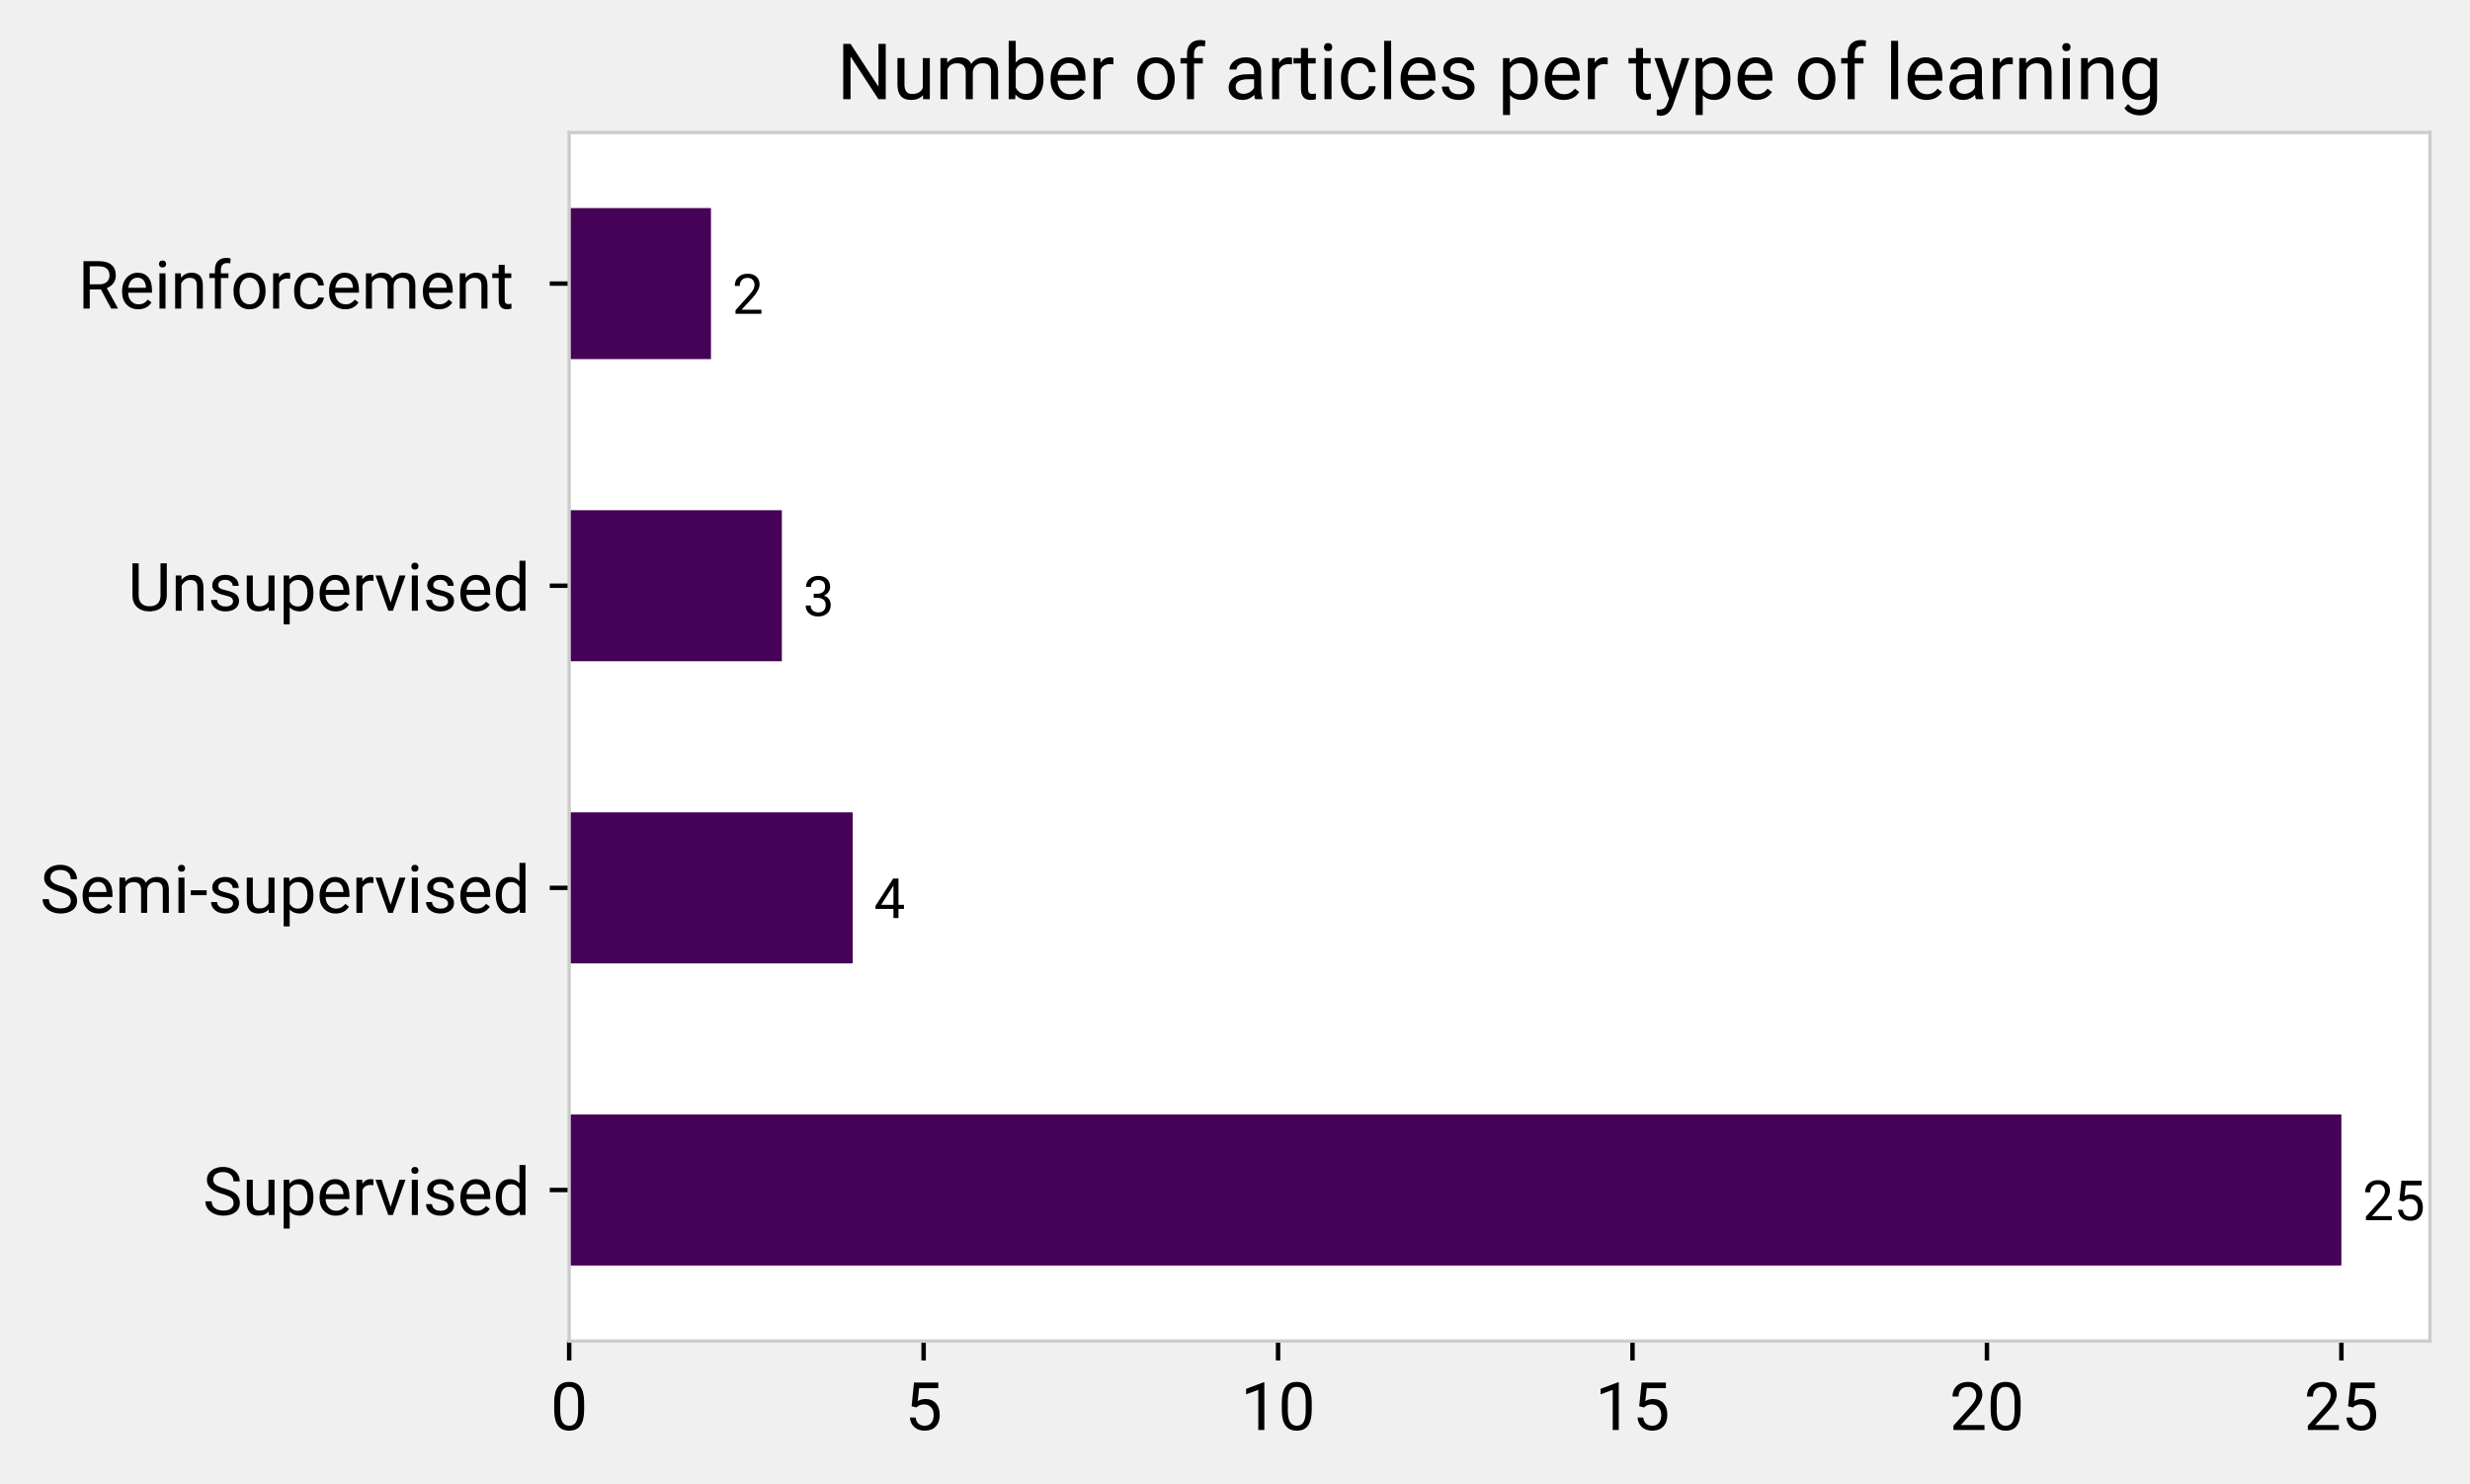
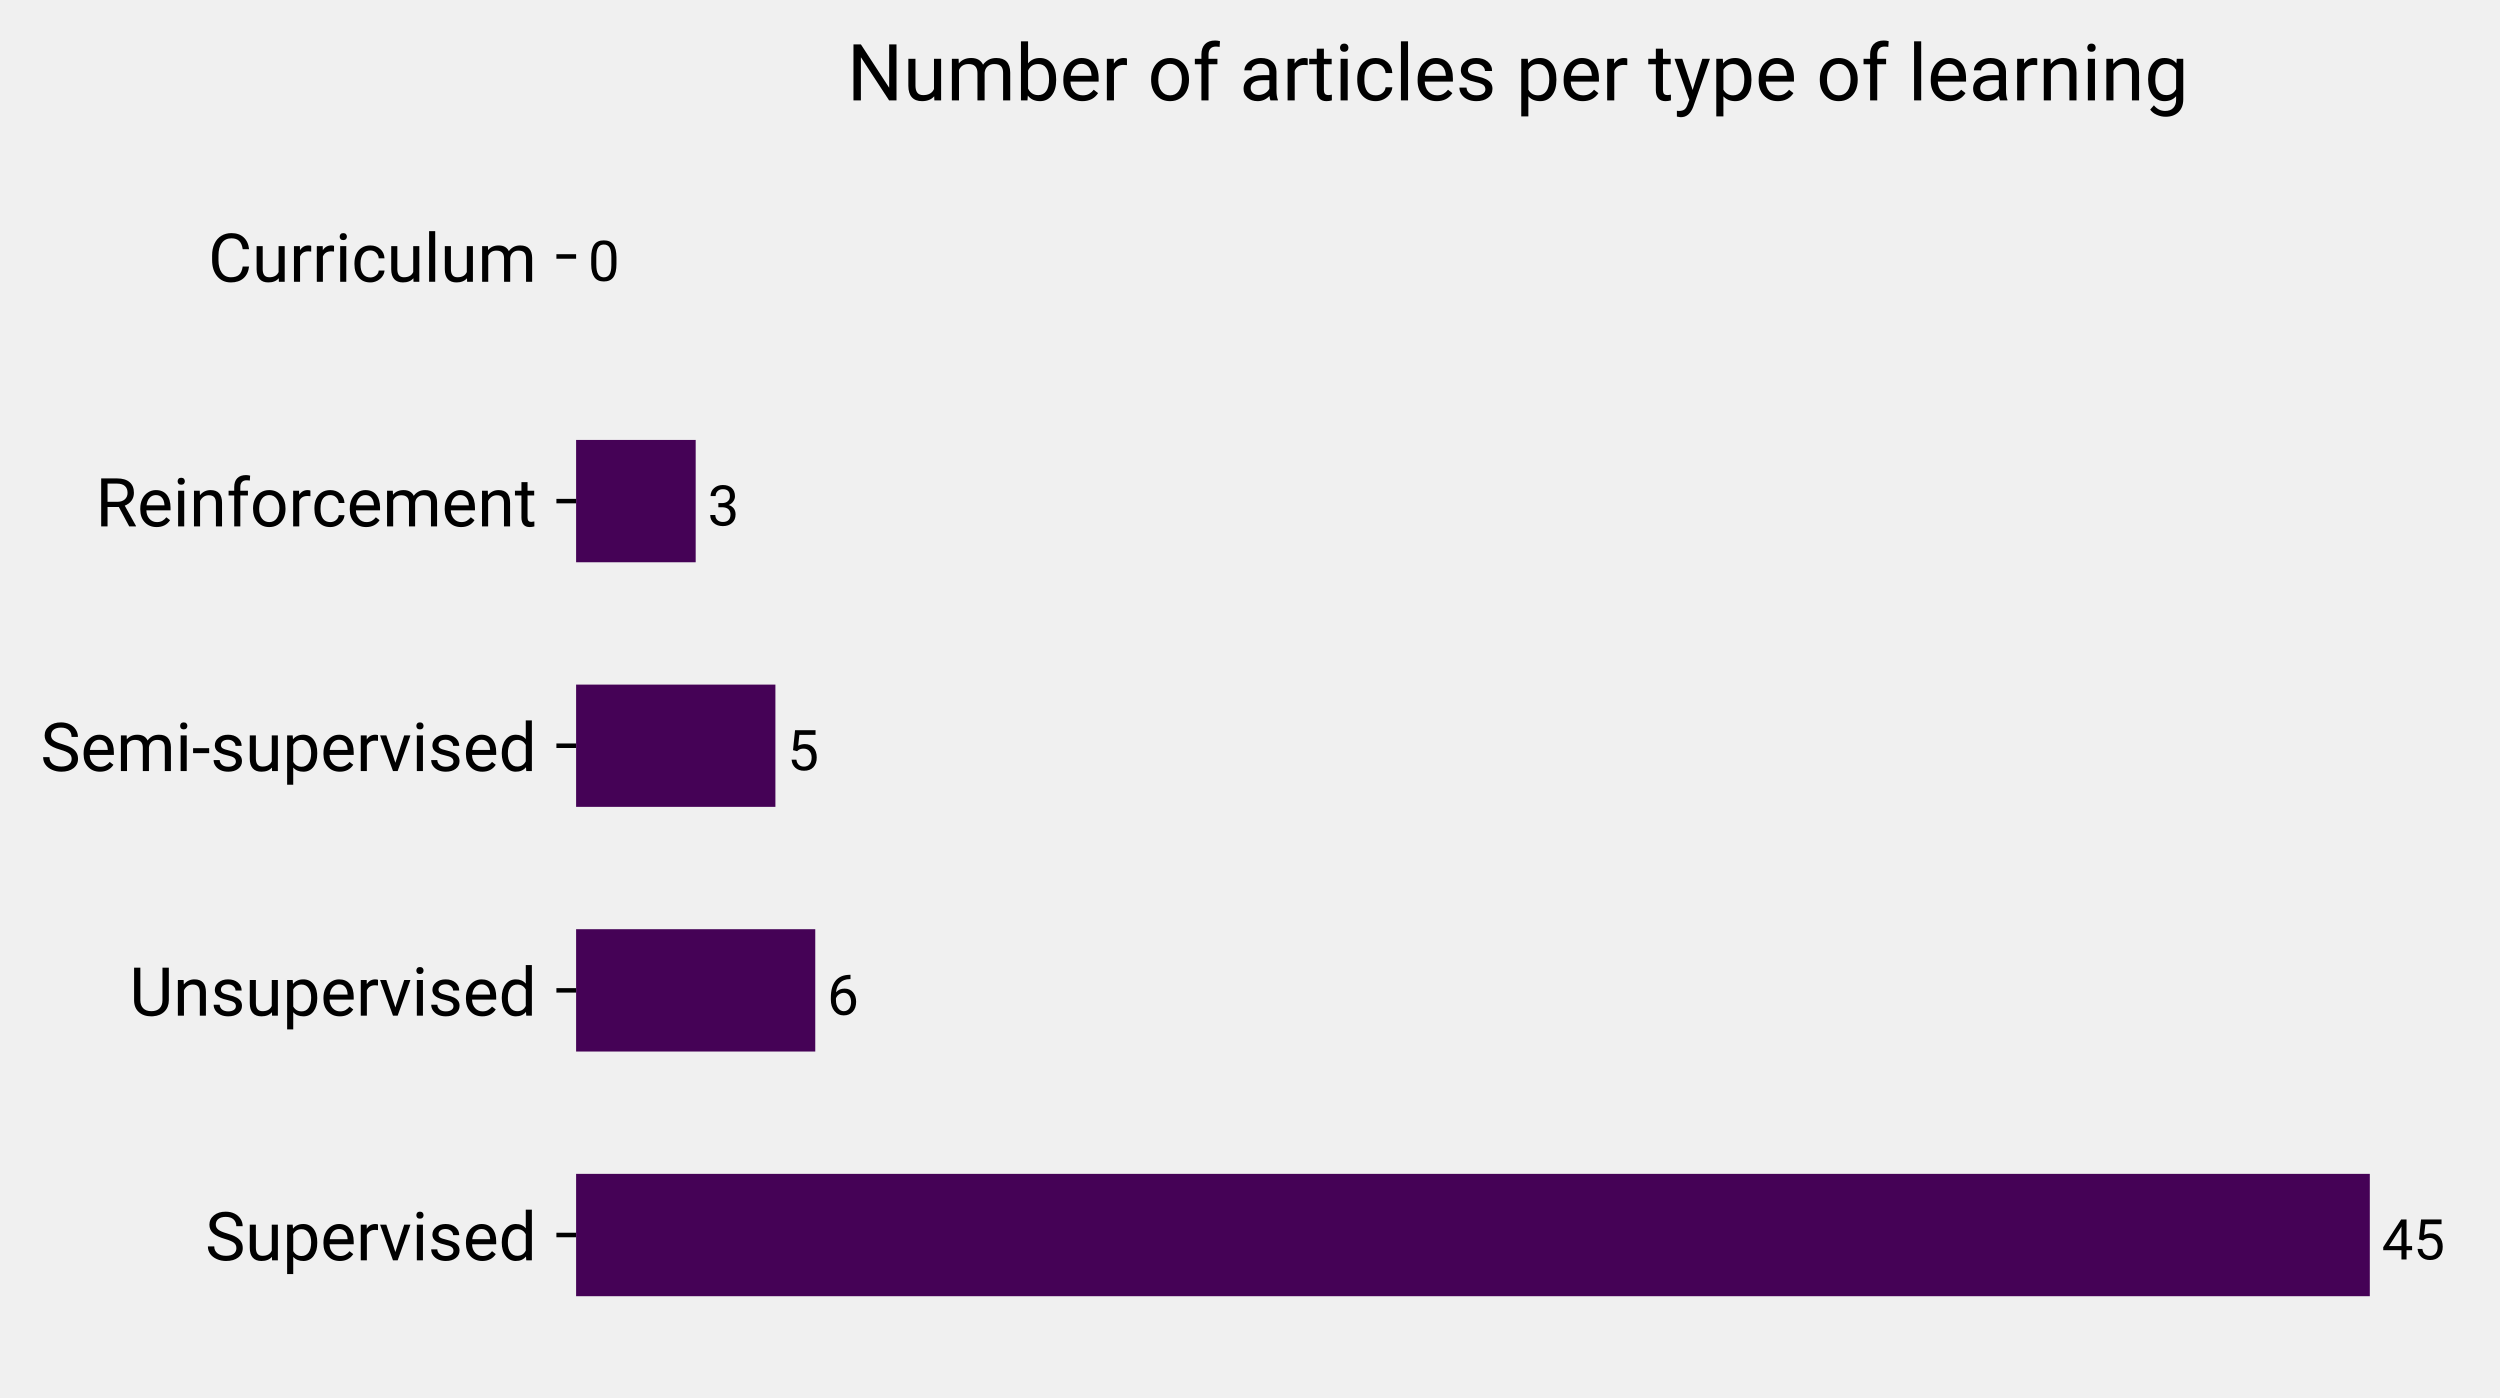
- <svg xmlns="http://www.w3.org/2000/svg" xmlns:xlink="http://www.w3.org/1999/xlink" height="266.922pt" version="1.1" viewBox="0 0 444.409 266.922" width="444.409pt">
+ <svg xmlns="http://www.w3.org/2000/svg" xmlns:xlink="http://www.w3.org/1999/xlink" height="248.484pt" version="1.1" viewBox="0 0 444.409 248.484" width="444.409pt">
  <defs>
    <style type="text/css">*{stroke-linecap:butt;stroke-linejoin:round;}</style>
  </defs>
  <g id="figure_1">
    <g id="patch_1">
-       <path d="M 0 266.922  L 444.409 266.922  L 444.409 0  L 0 0  z " style="fill:none;" />
+       <path d="M 0 248.484  L 444.409 248.484  L 444.409 0  L 0 0  z " style="fill:none;" />
    </g>
    <g id="axes_1">
      <g id="patch_2">
-         <path d="M 102.409 241.284  L 437.209 241.284  L 437.209 23.844  L 102.409 23.844  z " style="fill:#ffffff;" />
+         <path clip-path="url(#pa69880d5e0)" d="M 102.409 230.412  L 421.267 230.412  L 421.267 208.668  L 102.409 208.668  z " style="fill:#450256;" />
      </g>
      <g id="patch_3">
-         <path clip-path="url(#p8b3bcede29)" d="M 102.409 227.694  L 421.267 227.694  L 421.267 200.514  L 102.409 200.514  z " style="fill:#450256;" />
+         <path clip-path="url(#pa69880d5e0)" d="M 102.409 186.924  L 144.924 186.924  L 144.924 165.18  L 102.409 165.18  z " style="fill:#450256;" />
      </g>
      <g id="patch_4">
-         <path clip-path="url(#p8b3bcede29)" d="M 102.409 173.334  L 153.427 173.334  L 153.427 146.154  L 102.409 146.154  z " style="fill:#450256;" />
+         <path clip-path="url(#pa69880d5e0)" d="M 102.409 143.436  L 137.838 143.436  L 137.838 121.692  L 102.409 121.692  z " style="fill:#450256;" />
      </g>
      <g id="patch_5">
-         <path clip-path="url(#p8b3bcede29)" d="M 102.409 118.974  L 140.672 118.974  L 140.672 91.794  L 102.409 91.794  z " style="fill:#450256;" />
+         <path clip-path="url(#pa69880d5e0)" d="M 102.409 99.948  L 123.667 99.948  L 123.667 78.204  L 102.409 78.204  z " style="fill:#450256;" />
      </g>
      <g id="patch_6">
-         <path clip-path="url(#p8b3bcede29)" d="M 102.409 64.614  L 127.918 64.614  L 127.918 37.434  L 102.409 37.434  z " style="fill:#450256;" />
-       </g>
-       <g id="matplotlib.axis_1">
-         <g id="xtick_1">
+         <path clip-path="url(#pa69880d5e0)" d="M 102.409 56.46  L 102.409 56.46  L 102.409 34.716  L 102.409 34.716  z " style="fill:#450256;" />
+       </g>
+       <g id="matplotlib.axis_1" />
+       <g id="matplotlib.axis_2">
+         <g id="ytick_1">
          <g id="line2d_1">
            <defs>
-               <path d="M 0 0  L 0 3.5  " id="meeaf3f1ce4" style="stroke:#000000;stroke-width:0.8;" />
+               <path d="M 0 0  L -3.5 0  " id="m92ea7cc0fd" style="stroke:#000000;stroke-width:0.8;" />
            </defs>
            <g>
-               <use style="stroke:#000000;stroke-width:0.8;" x="102.409" xlink:href="#meeaf3f1ce4" y="241.284" />
+               <use style="stroke:#000000;stroke-width:0.8;" x="102.409" xlink:href="#m92ea7cc0fd" y="219.54" />
            </g>
          </g>
          <g id="text_1">
-             <g transform="translate(99.04 257.2844)scale(0.12 -0.12)">
-               <defs>
-                 <path d="M 50.484 30.328  Q 50.484 14.453 45.062 6.734  Q 39.656 -0.984 28.125 -0.984  Q 16.75 -0.984 11.281 6.562  Q 5.812 14.109 5.609 29.109  L 5.609 41.156  Q 5.609 56.844 11.031 64.453  Q 16.453 72.078 28.031 72.078  Q 39.5 72.078 44.922 64.719  Q 50.344 57.375 50.484 42.047  z M 41.453 42.672  Q 41.453 54.156 38.234 59.406  Q 35.016 64.656 28.031 64.656  Q 21.094 64.656 17.922 59.422  Q 14.75 54.203 14.656 43.359  L 14.656 28.906  Q 14.656 17.391 18 11.891  Q 21.344 6.391 28.125 6.391  Q 34.812 6.391 38.062 11.562  Q 41.312 16.75 41.453 27.875  z " id="Roboto-Regular-48" />
-               </defs>
-               <use xlink:href="#Roboto-Regular-48" />
-             </g>
-           </g>
-         </g>
-         <g id="xtick_2">
-           <g id="line2d_2">
-             <g>
-               <use style="stroke:#000000;stroke-width:0.8;" x="166.181" xlink:href="#meeaf3f1ce4" y="241.284" />
-             </g>
-           </g>
-           <g id="text_2">
-             <g transform="translate(162.8114 257.2844)scale(0.12 -0.12)">
-               <defs>
-                 <path d="M 10.062 35.641  L 13.672 71.094  L 50.094 71.094  L 50.094 62.75  L 21.344 62.75  L 19.188 43.359  Q 24.422 46.438 31.062 46.438  Q 40.766 46.438 46.484 40.016  Q 52.203 33.594 52.203 22.656  Q 52.203 11.672 46.266 5.344  Q 40.328 -0.984 29.688 -0.984  Q 20.266 -0.984 14.297 4.234  Q 8.344 9.469 7.516 18.703  L 16.062 18.703  Q 16.891 12.594 20.406 9.484  Q 23.922 6.391 29.688 6.391  Q 35.984 6.391 39.578 10.688  Q 43.172 14.984 43.172 22.562  Q 43.172 29.688 39.281 34  Q 35.406 38.328 28.953 38.328  Q 23.047 38.328 19.672 35.75  L 17.281 33.797  z " id="Roboto-Regular-53" />
-               </defs>
-               <use xlink:href="#Roboto-Regular-53" />
-             </g>
-           </g>
-         </g>
-         <g id="xtick_3">
-           <g id="line2d_3">
-             <g>
-               <use style="stroke:#000000;stroke-width:0.8;" x="229.952" xlink:href="#meeaf3f1ce4" y="241.284" />
-             </g>
-           </g>
-           <g id="text_3">
-             <g transform="translate(223.2135 257.2844)scale(0.12 -0.12)">
-               <defs>
-                 <path d="M 35.594 0  L 26.516 0  L 26.516 60.203  L 8.297 53.516  L 8.297 61.719  L 34.188 71.438  L 35.594 71.438  z " id="Roboto-Regular-49" />
-               </defs>
-               <use xlink:href="#Roboto-Regular-49" />
-               <use x="56.152" xlink:href="#Roboto-Regular-48" />
-             </g>
-           </g>
-         </g>
-         <g id="xtick_4">
-           <g id="line2d_4">
-             <g>
-               <use style="stroke:#000000;stroke-width:0.8;" x="293.724" xlink:href="#meeaf3f1ce4" y="241.284" />
-             </g>
-           </g>
-           <g id="text_4">
-             <g transform="translate(286.9849 257.2844)scale(0.12 -0.12)">
-               <use xlink:href="#Roboto-Regular-49" />
-               <use x="56.152" xlink:href="#Roboto-Regular-53" />
-             </g>
-           </g>
-         </g>
-         <g id="xtick_5">
-           <g id="line2d_5">
-             <g>
-               <use style="stroke:#000000;stroke-width:0.8;" x="357.495" xlink:href="#meeaf3f1ce4" y="241.284" />
-             </g>
-           </g>
-           <g id="text_5">
-             <g transform="translate(350.7563 257.2844)scale(0.12 -0.12)">
-               <defs>
-                 <path d="M 52.484 0  L 5.906 0  L 5.906 6.5  L 30.516 33.844  Q 35.984 40.047 38.062 43.922  Q 40.141 47.797 40.141 51.953  Q 40.141 57.516 36.766 61.078  Q 33.406 64.656 27.781 64.656  Q 21.047 64.656 17.312 60.812  Q 13.578 56.984 13.578 50.141  L 4.547 50.141  Q 4.547 59.969 10.859 66.016  Q 17.188 72.078 27.781 72.078  Q 37.703 72.078 43.453 66.875  Q 49.219 61.672 49.219 53.031  Q 49.219 42.531 35.844 28.031  L 16.797 7.375  L 52.484 7.375  z " id="Roboto-Regular-50" />
-               </defs>
-               <use xlink:href="#Roboto-Regular-50" />
-               <use x="56.152" xlink:href="#Roboto-Regular-48" />
-             </g>
-           </g>
-         </g>
-         <g id="xtick_6">
-           <g id="line2d_6">
-             <g>
-               <use style="stroke:#000000;stroke-width:0.8;" x="421.267" xlink:href="#meeaf3f1ce4" y="241.284" />
-             </g>
-           </g>
-           <g id="text_6">
-             <g transform="translate(414.5278 257.2844)scale(0.12 -0.12)">
-               <use xlink:href="#Roboto-Regular-50" />
-               <use x="56.152" xlink:href="#Roboto-Regular-53" />
-             </g>
-           </g>
-         </g>
-       </g>
-       <g id="matplotlib.axis_2">
-         <g id="ytick_1">
-           <g id="line2d_7">
-             <defs>
-               <path d="M 0 0  L -3.5 0  " id="mb239b1987b" style="stroke:#000000;stroke-width:0.8;" />
-             </defs>
-             <g>
-               <use style="stroke:#000000;stroke-width:0.8;" x="102.409" xlink:href="#mb239b1987b" y="214.104" />
-             </g>
-           </g>
-           <g id="text_7">
-             <g transform="translate(36.48562 218.6044)scale(0.12 -0.12)">
+             <g transform="translate(36.48562 224.0404)scale(0.12 -0.12)">
              <defs>
                <path d="M 29.203 31.688  Q 17.141 35.156 11.641 40.203  Q 6.156 45.266 6.156 52.688  Q 6.156 61.078 12.859 66.578  Q 19.578 72.078 30.328 72.078  Q 37.641 72.078 43.375 69.234  Q 49.125 66.406 52.266 61.422  Q 55.422 56.453 55.422 50.531  L 46 50.531  Q 46 56.984 41.891 60.672  Q 37.797 64.359 30.328 64.359  Q 23.391 64.359 19.5 61.297  Q 15.625 58.25 15.625 52.828  Q 15.625 48.484 19.312 45.484  Q 23 42.484 31.859 39.984  Q 40.719 37.5 45.719 34.5  Q 50.734 31.5 53.141 27.484  Q 55.562 23.484 55.562 18.062  Q 55.562 9.422 48.828 4.219  Q 42.094 -0.984 30.812 -0.984  Q 23.484 -0.984 17.141 1.828  Q 10.797 4.641 7.344 9.516  Q 3.906 14.406 3.906 20.609  L 13.328 20.609  Q 13.328 14.156 18.094 10.422  Q 22.859 6.688 30.812 6.688  Q 38.234 6.688 42.188 9.719  Q 46.141 12.75 46.141 17.969  Q 46.141 23.188 42.469 26.047  Q 38.812 28.906 29.203 31.688  z " id="Roboto-Regular-83" />
                <path d="M 39.453 5.219  Q 34.188 -0.984 23.969 -0.984  Q 15.531 -0.984 11.109 3.922  Q 6.688 8.844 6.641 18.453  L 6.641 52.828  L 15.672 52.828  L 15.672 18.703  Q 15.672 6.688 25.438 6.688  Q 35.797 6.688 39.203 14.406  L 39.203 52.828  L 48.25 52.828  L 48.25 0  L 39.656 0  z " id="Roboto-Regular-117" />
                <path d="M 51.469 25.828  Q 51.469 13.766 45.953 6.391  Q 40.438 -0.984 31 -0.984  Q 21.391 -0.984 15.875 5.125  L 15.875 -20.312  L 6.844 -20.312  L 6.844 52.828  L 15.094 52.828  L 15.531 46.969  Q 21.047 53.812 30.859 53.812  Q 40.375 53.812 45.922 46.625  Q 51.469 39.453 51.469 26.656  z M 42.438 26.859  Q 42.438 35.797 38.625 40.969  Q 34.812 46.141 28.172 46.141  Q 19.969 46.141 15.875 38.875  L 15.875 13.625  Q 19.922 6.391 28.266 6.391  Q 34.766 6.391 38.594 11.547  Q 42.438 16.703 42.438 26.859  z " id="Roboto-Regular-112" />
                <path d="M 28.766 -0.984  Q 18.016 -0.984 11.281 6.078  Q 4.547 13.141 4.547 24.953  L 4.547 26.609  Q 4.547 34.469 7.547 40.641  Q 10.547 46.828 15.938 50.312  Q 21.344 53.812 27.641 53.812  Q 37.938 53.812 43.641 47.016  Q 49.359 40.234 49.359 27.594  L 49.359 23.828  L 13.578 23.828  Q 13.766 16.016 18.141 11.203  Q 22.516 6.391 29.25 6.391  Q 34.031 6.391 37.344 8.344  Q 40.672 10.297 43.172 13.531  L 48.688 9.234  Q 42.047 -0.984 28.766 -0.984  z M 27.641 46.391  Q 22.172 46.391 18.453 42.406  Q 14.75 38.422 13.875 31.25  L 40.328 31.25  L 40.328 31.938  Q 39.938 38.812 36.609 42.594  Q 33.297 46.391 27.641 46.391  z " id="Roboto-Regular-101" />
                <path d="M 32.375 44.734  Q 30.328 45.062 27.938 45.062  Q 19.047 45.062 15.875 37.5  L 15.875 0  L 6.844 0  L 6.844 52.828  L 15.625 52.828  L 15.766 46.734  Q 20.219 53.812 28.375 53.812  Q 31 53.812 32.375 53.125  z " id="Roboto-Regular-114" />
                <path d="M 24.266 12.25  L 37.359 52.828  L 46.578 52.828  L 27.641 0  L 20.75 0  L 1.609 52.828  L 10.844 52.828  z " id="Roboto-Regular-118" />
                <path d="M 16.656 0  L 7.625 0  L 7.625 52.828  L 16.656 52.828  z M 6.891 66.844  Q 6.891 69.047 8.234 70.562  Q 9.578 72.078 12.203 72.078  Q 14.844 72.078 16.203 70.562  Q 17.578 69.047 17.578 66.844  Q 17.578 64.656 16.203 63.188  Q 14.844 61.719 12.203 61.719  Q 9.578 61.719 8.234 63.188  Q 6.891 64.656 6.891 66.844  z " id="Roboto-Regular-105" />
                <path d="M 37.594 14.016  Q 37.594 17.672 34.828 19.703  Q 32.078 21.734 25.219 23.188  Q 18.359 24.656 14.328 26.703  Q 10.297 28.766 8.375 31.594  Q 6.453 34.422 6.453 38.328  Q 6.453 44.828 11.938 49.312  Q 17.438 53.812 25.984 53.812  Q 34.969 53.812 40.547 49.172  Q 46.141 44.531 46.141 37.312  L 37.062 37.312  Q 37.062 41.016 33.906 43.703  Q 30.766 46.391 25.984 46.391  Q 21.047 46.391 18.266 44.234  Q 15.484 42.094 15.484 38.625  Q 15.484 35.359 18.062 33.688  Q 20.656 32.031 27.422 30.516  Q 34.188 29 38.375 26.906  Q 42.578 24.812 44.594 21.844  Q 46.625 18.891 46.625 14.656  Q 46.625 7.562 40.953 3.281  Q 35.297 -0.984 26.266 -0.984  Q 19.922 -0.984 15.031 1.266  Q 10.156 3.516 7.391 7.547  Q 4.641 11.578 4.641 16.266  L 13.672 16.266  Q 13.922 11.719 17.312 9.047  Q 20.703 6.391 26.266 6.391  Q 31.391 6.391 34.484 8.469  Q 37.594 10.547 37.594 14.016  z " id="Roboto-Regular-115" />
                <path d="M 4.641 26.859  Q 4.641 39.016 10.391 46.406  Q 16.156 53.812 25.484 53.812  Q 34.766 53.812 40.188 47.469  L 40.188 75  L 49.219 75  L 49.219 0  L 40.922 0  L 40.484 5.672  Q 35.062 -0.984 25.391 -0.984  Q 16.219 -0.984 10.422 6.531  Q 4.641 14.062 4.641 26.172  z M 13.672 25.828  Q 13.672 16.844 17.375 11.766  Q 21.094 6.688 27.641 6.688  Q 36.234 6.688 40.188 14.406  L 40.188 38.672  Q 36.141 46.141 27.734 46.141  Q 21.094 46.141 17.375 41.016  Q 13.672 35.891 13.672 25.828  z " id="Roboto-Regular-100" />
              </defs>
              <use xlink:href="#Roboto-Regular-83" />
              <use x="59.326" xlink:href="#Roboto-Regular-117" />
              <use x="114.453" xlink:href="#Roboto-Regular-112" />
              <use x="170.557" xlink:href="#Roboto-Regular-101" />
              <use x="223.535" xlink:href="#Roboto-Regular-114" />
              <use x="257.373" xlink:href="#Roboto-Regular-118" />
              <use x="305.811" xlink:href="#Roboto-Regular-105" />
              <use x="330.078" xlink:href="#Roboto-Regular-115" />
              <use x="381.641" xlink:href="#Roboto-Regular-101" />
              <use x="434.619" xlink:href="#Roboto-Regular-100" />
            </g>
          </g>
        </g>
        <g id="ytick_2">
-           <g id="line2d_8">
-             <g>
-               <use style="stroke:#000000;stroke-width:0.8;" x="102.409" xlink:href="#mb239b1987b" y="159.744" />
-             </g>
-           </g>
-           <g id="text_8">
-             <g transform="translate(7.2 164.2444)scale(0.12 -0.12)">
+           <g id="line2d_2">
+             <g>
+               <use style="stroke:#000000;stroke-width:0.8;" x="102.409" xlink:href="#m92ea7cc0fd" y="176.052" />
+             </g>
+           </g>
+           <g id="text_2">
+             <g transform="translate(23.01562 180.5524)scale(0.12 -0.12)">
+               <defs>
+                 <path d="M 58.297 71.094  L 58.297 22.75  Q 58.25 12.703 51.969 6.297  Q 45.703 -0.094 34.969 -0.875  L 32.469 -0.984  Q 20.797 -0.984 13.859 5.312  Q 6.938 11.625 6.844 22.656  L 6.844 71.094  L 16.109 71.094  L 16.109 22.953  Q 16.109 15.234 20.359 10.953  Q 24.609 6.688 32.469 6.688  Q 40.438 6.688 44.656 10.938  Q 48.875 15.188 48.875 22.906  L 48.875 71.094  z " id="Roboto-Regular-85" />
+                 <path d="M 15.375 52.828  L 15.672 46.188  Q 21.734 53.812 31.5 53.812  Q 48.25 53.812 48.391 34.906  L 48.391 0  L 39.359 0  L 39.359 34.969  Q 39.312 40.672 36.75 43.406  Q 34.188 46.141 28.766 46.141  Q 24.359 46.141 21.031 43.797  Q 17.719 41.453 15.875 37.641  L 15.875 0  L 6.844 0  L 6.844 52.828  z " id="Roboto-Regular-110" />
+               </defs>
+               <use xlink:href="#Roboto-Regular-85" />
+               <use x="64.844" xlink:href="#Roboto-Regular-110" />
+               <use x="120.02" xlink:href="#Roboto-Regular-115" />
+               <use x="171.582" xlink:href="#Roboto-Regular-117" />
+               <use x="226.709" xlink:href="#Roboto-Regular-112" />
+               <use x="282.812" xlink:href="#Roboto-Regular-101" />
+               <use x="335.791" xlink:href="#Roboto-Regular-114" />
+               <use x="369.629" xlink:href="#Roboto-Regular-118" />
+               <use x="418.066" xlink:href="#Roboto-Regular-105" />
+               <use x="442.334" xlink:href="#Roboto-Regular-115" />
+               <use x="493.896" xlink:href="#Roboto-Regular-101" />
+               <use x="546.875" xlink:href="#Roboto-Regular-100" />
+             </g>
+           </g>
+         </g>
+         <g id="ytick_3">
+           <g id="line2d_3">
+             <g>
+               <use style="stroke:#000000;stroke-width:0.8;" x="102.409" xlink:href="#m92ea7cc0fd" y="132.564" />
+             </g>
+           </g>
+           <g id="text_3">
+             <g transform="translate(7.2 137.0644)scale(0.12 -0.12)">
              <defs>
                <path d="M 15.328 52.828  L 15.578 46.969  Q 21.391 53.812 31.25 53.812  Q 42.328 53.812 46.344 45.312  Q 48.969 49.125 53.188 51.469  Q 57.422 53.812 63.188 53.812  Q 80.562 53.812 80.859 35.406  L 80.859 0  L 71.828 0  L 71.828 34.859  Q 71.828 40.531 69.234 43.328  Q 66.656 46.141 60.547 46.141  Q 55.516 46.141 52.188 43.141  Q 48.875 40.141 48.344 35.062  L 48.344 0  L 39.266 0  L 39.266 34.625  Q 39.266 46.141 27.984 46.141  Q 19.094 46.141 15.828 38.578  L 15.828 0  L 6.781 0  L 6.781 52.828  z " id="Roboto-Regular-109" />
                <path d="M 25.641 26.516  L 1.812 26.516  L 1.812 33.891  L 25.641 33.891  z " id="Roboto-Regular-45" />
              </defs>
              <use xlink:href="#Roboto-Regular-83" />
              <use x="59.326" xlink:href="#Roboto-Regular-101" />
              <use x="112.305" xlink:href="#Roboto-Regular-109" />
              <use x="199.951" xlink:href="#Roboto-Regular-105" />
              <use x="224.219" xlink:href="#Roboto-Regular-45" />
              <use x="251.807" xlink:href="#Roboto-Regular-115" />
              <use x="303.369" xlink:href="#Roboto-Regular-117" />
              <use x="358.496" xlink:href="#Roboto-Regular-112" />
              <use x="414.6" xlink:href="#Roboto-Regular-101" />
              <use x="467.578" xlink:href="#Roboto-Regular-114" />
              <use x="501.416" xlink:href="#Roboto-Regular-118" />
              <use x="549.854" xlink:href="#Roboto-Regular-105" />
              <use x="574.121" xlink:href="#Roboto-Regular-115" />
              <use x="625.684" xlink:href="#Roboto-Regular-101" />
              <use x="678.662" xlink:href="#Roboto-Regular-100" />
            </g>
          </g>
        </g>
-         <g id="ytick_3">
-           <g id="line2d_9">
-             <g>
-               <use style="stroke:#000000;stroke-width:0.8;" x="102.409" xlink:href="#mb239b1987b" y="105.384" />
-             </g>
-           </g>
-           <g id="text_9">
-             <g transform="translate(23.01562 109.8844)scale(0.12 -0.12)">
-               <defs>
-                 <path d="M 58.297 71.094  L 58.297 22.75  Q 58.25 12.703 51.969 6.297  Q 45.703 -0.094 34.969 -0.875  L 32.469 -0.984  Q 20.797 -0.984 13.859 5.312  Q 6.938 11.625 6.844 22.656  L 6.844 71.094  L 16.109 71.094  L 16.109 22.953  Q 16.109 15.234 20.359 10.953  Q 24.609 6.688 32.469 6.688  Q 40.438 6.688 44.656 10.938  Q 48.875 15.188 48.875 22.906  L 48.875 71.094  z " id="Roboto-Regular-85" />
-                 <path d="M 15.375 52.828  L 15.672 46.188  Q 21.734 53.812 31.5 53.812  Q 48.25 53.812 48.391 34.906  L 48.391 0  L 39.359 0  L 39.359 34.969  Q 39.312 40.672 36.75 43.406  Q 34.188 46.141 28.766 46.141  Q 24.359 46.141 21.031 43.797  Q 17.719 41.453 15.875 37.641  L 15.875 0  L 6.844 0  L 6.844 52.828  z " id="Roboto-Regular-110" />
-               </defs>
-               <use xlink:href="#Roboto-Regular-85" />
-               <use x="64.844" xlink:href="#Roboto-Regular-110" />
-               <use x="120.02" xlink:href="#Roboto-Regular-115" />
-               <use x="171.582" xlink:href="#Roboto-Regular-117" />
-               <use x="226.709" xlink:href="#Roboto-Regular-112" />
-               <use x="282.812" xlink:href="#Roboto-Regular-101" />
-               <use x="335.791" xlink:href="#Roboto-Regular-114" />
-               <use x="369.629" xlink:href="#Roboto-Regular-118" />
-               <use x="418.066" xlink:href="#Roboto-Regular-105" />
-               <use x="442.334" xlink:href="#Roboto-Regular-115" />
-               <use x="493.896" xlink:href="#Roboto-Regular-101" />
-               <use x="546.875" xlink:href="#Roboto-Regular-100" />
-             </g>
-           </g>
-         </g>
        <g id="ytick_4">
-           <g id="line2d_10">
-             <g>
-               <use style="stroke:#000000;stroke-width:0.8;" x="102.409" xlink:href="#mb239b1987b" y="51.024" />
-             </g>
-           </g>
-           <g id="text_10">
-             <g transform="translate(14.0325 55.52437)scale(0.12 -0.12)">
+           <g id="line2d_4">
+             <g>
+               <use style="stroke:#000000;stroke-width:0.8;" x="102.409" xlink:href="#m92ea7cc0fd" y="89.076" />
+             </g>
+           </g>
+           <g id="text_4">
+             <g transform="translate(17.0025 93.57637)scale(0.12 -0.12)">
              <defs>
                <path d="M 34.328 28.766  L 17.625 28.766  L 17.625 0  L 8.203 0  L 8.203 71.094  L 31.734 71.094  Q 43.75 71.094 50.219 65.625  Q 56.688 60.156 56.688 49.703  Q 56.688 43.062 53.094 38.125  Q 49.516 33.203 43.109 30.766  L 59.812 0.594  L 59.812 0  L 49.75 0  z M 17.625 36.422  L 32.031 36.422  Q 39.016 36.422 43.141 40.031  Q 47.266 43.656 47.266 49.703  Q 47.266 56.297 43.328 59.812  Q 39.406 63.328 31.984 63.375  L 17.625 63.375  z " id="Roboto-Regular-82" />
                <path d="M 11.281 0  L 11.281 45.844  L 2.938 45.844  L 2.938 52.828  L 11.281 52.828  L 11.281 58.25  Q 11.281 66.75 15.812 71.391  Q 20.359 76.031 28.656 76.031  Q 31.781 76.031 34.859 75.203  L 34.375 67.875  Q 32.078 68.312 29.5 68.312  Q 25.094 68.312 22.703 65.75  Q 20.312 63.188 20.312 58.406  L 20.312 52.828  L 31.594 52.828  L 31.594 45.844  L 20.312 45.844  L 20.312 0  z " id="Roboto-Regular-102" />
                <path d="M 4.438 26.906  Q 4.438 34.672 7.484 40.875  Q 10.547 47.078 15.984 50.438  Q 21.438 53.812 28.422 53.812  Q 39.203 53.812 45.875 46.344  Q 52.547 38.875 52.547 26.469  L 52.547 25.828  Q 52.547 18.109 49.578 11.984  Q 46.625 5.859 41.125 2.438  Q 35.641 -0.984 28.516 -0.984  Q 17.781 -0.984 11.109 6.484  Q 4.438 13.969 4.438 26.266  z M 13.531 25.828  Q 13.531 17.047 17.609 11.719  Q 21.688 6.391 28.516 6.391  Q 35.406 6.391 39.453 11.781  Q 43.5 17.188 43.5 26.906  Q 43.5 35.594 39.375 40.984  Q 35.25 46.391 28.422 46.391  Q 21.734 46.391 17.625 41.062  Q 13.531 35.75 13.531 25.828  z " id="Roboto-Regular-111" />
                <path d="M 28.031 6.391  Q 32.859 6.391 36.469 9.312  Q 40.094 12.25 40.484 16.656  L 49.031 16.656  Q 48.781 12.109 45.891 8  Q 43.016 3.906 38.203 1.453  Q 33.406 -0.984 28.031 -0.984  Q 17.234 -0.984 10.859 6.219  Q 4.5 13.422 4.5 25.922  L 4.5 27.438  Q 4.5 35.156 7.328 41.156  Q 10.156 47.172 15.453 50.484  Q 20.75 53.812 27.984 53.812  Q 36.859 53.812 42.75 48.484  Q 48.641 43.172 49.031 34.672  L 40.484 34.672  Q 40.094 39.797 36.594 43.094  Q 33.109 46.391 27.984 46.391  Q 21.094 46.391 17.312 41.422  Q 13.531 36.469 13.531 27.094  L 13.531 25.391  Q 13.531 16.266 17.281 11.328  Q 21.047 6.391 28.031 6.391  z " id="Roboto-Regular-99" />
                <path d="M 19.094 65.625  L 19.094 52.828  L 28.953 52.828  L 28.953 45.844  L 19.094 45.844  L 19.094 13.094  Q 19.094 9.906 20.406 8.312  Q 21.734 6.734 24.906 6.734  Q 26.469 6.734 29.203 7.328  L 29.203 0  Q 25.641 -0.984 22.266 -0.984  Q 16.219 -0.984 13.141 2.672  Q 10.062 6.344 10.062 13.094  L 10.062 45.844  L 0.438 45.844  L 0.438 52.828  L 10.062 52.828  L 10.062 65.625  z " id="Roboto-Regular-116" />
-                 <path id="Roboto-Regular-32" />
              </defs>
              <use xlink:href="#Roboto-Regular-82" />
              <use x="61.572" xlink:href="#Roboto-Regular-101" />
              <use x="114.551" xlink:href="#Roboto-Regular-105" />
              <use x="138.818" xlink:href="#Roboto-Regular-110" />
              <use x="193.994" xlink:href="#Roboto-Regular-102" />
              <use x="228.711" xlink:href="#Roboto-Regular-111" />
              <use x="285.742" xlink:href="#Roboto-Regular-114" />
              <use x="319.58" xlink:href="#Roboto-Regular-99" />
              <use x="371.924" xlink:href="#Roboto-Regular-101" />
              <use x="424.902" xlink:href="#Roboto-Regular-109" />
              <use x="512.549" xlink:href="#Roboto-Regular-101" />
              <use x="565.527" xlink:href="#Roboto-Regular-110" />
              <use x="620.703" xlink:href="#Roboto-Regular-116" />
-               <use x="653.369" xlink:href="#Roboto-Regular-32" />
-             </g>
-           </g>
-         </g>
-       </g>
-       <g id="patch_7">
-         <path d="M 102.409 241.284  L 102.409 23.844  " style="fill:none;stroke:#cccccc;stroke-linecap:square;stroke-linejoin:miter;stroke-width:0.6;" />
-       </g>
-       <g id="patch_8">
-         <path d="M 437.209 241.284  L 437.209 23.844  " style="fill:none;stroke:#cccccc;stroke-linecap:square;stroke-linejoin:miter;stroke-width:0.6;" />
-       </g>
-       <g id="patch_9">
-         <path d="M 102.409 241.284  L 437.209 241.284  " style="fill:none;stroke:#cccccc;stroke-linecap:square;stroke-linejoin:miter;stroke-width:0.6;" />
-       </g>
-       <g id="patch_10">
-         <path d="M 102.409 23.844  L 437.209 23.844  " style="fill:none;stroke:#cccccc;stroke-linecap:square;stroke-linejoin:miter;stroke-width:0.6;" />
+             </g>
+           </g>
+         </g>
+         <g id="ytick_5">
+           <g id="line2d_5">
+             <g>
+               <use style="stroke:#000000;stroke-width:0.8;" x="102.409" xlink:href="#m92ea7cc0fd" y="45.588" />
+             </g>
+           </g>
+           <g id="text_5">
+             <g transform="translate(37.00875 50.08837)scale(0.12 -0.12)">
+               <defs>
+                 <path d="M 60.547 22.562  Q 59.234 11.281 52.219 5.141  Q 45.219 -0.984 33.594 -0.984  Q 21 -0.984 13.406 8.047  Q 5.812 17.094 5.812 32.234  L 5.812 39.062  Q 5.812 48.969 9.344 56.484  Q 12.891 64.016 19.375 68.047  Q 25.875 72.078 34.422 72.078  Q 45.75 72.078 52.578 65.75  Q 59.422 59.422 60.547 48.25  L 51.125 48.25  Q 49.906 56.734 45.828 60.547  Q 41.75 64.359 34.422 64.359  Q 25.438 64.359 20.328 57.719  Q 15.234 51.078 15.234 38.812  L 15.234 31.938  Q 15.234 20.359 20.062 13.516  Q 24.906 6.688 33.594 6.688  Q 41.406 6.688 45.578 10.219  Q 49.75 13.766 51.125 22.562  z " id="Roboto-Regular-67" />
+                 <path d="M 16.656 0  L 7.625 0  L 7.625 75  L 16.656 75  z " id="Roboto-Regular-108" />
+               </defs>
+               <use xlink:href="#Roboto-Regular-67" />
+               <use x="65.088" xlink:href="#Roboto-Regular-117" />
+               <use x="120.215" xlink:href="#Roboto-Regular-114" />
+               <use x="154.053" xlink:href="#Roboto-Regular-114" />
+               <use x="187.891" xlink:href="#Roboto-Regular-105" />
+               <use x="212.158" xlink:href="#Roboto-Regular-99" />
+               <use x="264.502" xlink:href="#Roboto-Regular-117" />
+               <use x="319.629" xlink:href="#Roboto-Regular-108" />
+               <use x="343.896" xlink:href="#Roboto-Regular-117" />
+               <use x="399.023" xlink:href="#Roboto-Regular-109" />
+             </g>
+           </g>
+         </g>
+       </g>
+       <g id="text_6">
+         <g transform="translate(423.3922 223.8892)scale(0.1 -0.1)">
+           <defs>
+             <path d="M 44.047 23.875  L 53.906 23.875  L 53.906 16.5  L 44.047 16.5  L 44.047 0  L 34.969 0  L 34.969 16.5  L 2.594 16.5  L 2.594 21.828  L 34.422 71.094  L 44.047 71.094  z M 12.844 23.875  L 34.969 23.875  L 34.969 58.734  L 33.891 56.781  z " id="Roboto-Regular-52" />
+             <path d="M 10.062 35.641  L 13.672 71.094  L 50.094 71.094  L 50.094 62.75  L 21.344 62.75  L 19.188 43.359  Q 24.422 46.438 31.062 46.438  Q 40.766 46.438 46.484 40.016  Q 52.203 33.594 52.203 22.656  Q 52.203 11.672 46.266 5.344  Q 40.328 -0.984 29.688 -0.984  Q 20.266 -0.984 14.297 4.234  Q 8.344 9.469 7.516 18.703  L 16.062 18.703  Q 16.891 12.594 20.406 9.484  Q 23.922 6.391 29.688 6.391  Q 35.984 6.391 39.578 10.688  Q 43.172 14.984 43.172 22.562  Q 43.172 29.688 39.281 34  Q 35.406 38.328 28.953 38.328  Q 23.047 38.328 19.672 35.75  L 17.281 33.797  z " id="Roboto-Regular-53" />
+           </defs>
+           <use xlink:href="#Roboto-Regular-52" />
+           <use x="56.152" xlink:href="#Roboto-Regular-53" />
+         </g>
+       </g>
+       <g id="text_7">
+         <g transform="translate(147.0494 180.4012)scale(0.1 -0.1)">
+           <defs>
+             <path d="M 41.359 71.141  L 41.359 63.484  L 39.703 63.484  Q 29.156 63.281 22.906 57.219  Q 16.656 51.172 15.672 40.188  Q 21.297 46.625 31 46.625  Q 40.281 46.625 45.828 40.078  Q 51.375 33.547 51.375 23.188  Q 51.375 12.203 45.391 5.609  Q 39.406 -0.984 29.344 -0.984  Q 19.141 -0.984 12.797 6.859  Q 6.453 14.703 6.453 27.047  L 6.453 30.516  Q 6.453 50.141 14.812 60.516  Q 23.188 70.906 39.75 71.141  z M 29.5 39.109  Q 24.859 39.109 20.953 36.328  Q 17.047 33.547 15.531 29.344  L 15.531 26.031  Q 15.531 17.234 19.484 11.859  Q 23.438 6.5 29.344 6.5  Q 35.453 6.5 38.938 10.984  Q 42.438 15.484 42.438 22.75  Q 42.438 30.078 38.891 34.594  Q 35.359 39.109 29.5 39.109  z " id="Roboto-Regular-54" />
+           </defs>
+           <use xlink:href="#Roboto-Regular-54" />
+         </g>
+       </g>
+       <g id="text_8">
+         <g transform="translate(139.9637 136.9132)scale(0.1 -0.1)">
+           <use xlink:href="#Roboto-Regular-53" />
+         </g>
+       </g>
+       <g id="text_9">
+         <g transform="translate(125.7922 93.42517)scale(0.1 -0.1)">
+           <defs>
+             <path d="M 19.047 39.938  L 25.828 39.938  Q 32.234 40.047 35.891 43.312  Q 39.547 46.578 39.547 52.156  Q 39.547 64.656 27.094 64.656  Q 21.234 64.656 17.75 61.297  Q 14.266 57.953 14.266 52.438  L 5.219 52.438  Q 5.219 60.891 11.391 66.484  Q 17.578 72.078 27.094 72.078  Q 37.156 72.078 42.859 66.75  Q 48.578 61.422 48.578 51.953  Q 48.578 47.312 45.578 42.969  Q 42.578 38.625 37.406 36.469  Q 43.266 34.625 46.453 30.328  Q 49.656 26.031 49.656 19.828  Q 49.656 10.25 43.406 4.625  Q 37.156 -0.984 27.141 -0.984  Q 17.141 -0.984 10.859 4.438  Q 4.594 9.859 4.594 18.75  L 13.672 18.75  Q 13.672 13.141 17.328 9.766  Q 21 6.391 27.156 6.391  Q 33.688 6.391 37.156 9.812  Q 40.625 13.234 40.625 19.625  Q 40.625 25.828 36.812 29.141  Q 33.016 32.469 25.828 32.562  L 19.047 32.562  z " id="Roboto-Regular-51" />
+           </defs>
+           <use xlink:href="#Roboto-Regular-51" />
+         </g>
+       </g>
+       <g id="text_10">
+         <g transform="translate(104.5351 49.93718)scale(0.1 -0.1)">
+           <defs>
+             <path d="M 50.484 30.328  Q 50.484 14.453 45.062 6.734  Q 39.656 -0.984 28.125 -0.984  Q 16.75 -0.984 11.281 6.562  Q 5.812 14.109 5.609 29.109  L 5.609 41.156  Q 5.609 56.844 11.031 64.453  Q 16.453 72.078 28.031 72.078  Q 39.5 72.078 44.922 64.719  Q 50.344 57.375 50.484 42.047  z M 41.453 42.672  Q 41.453 54.156 38.234 59.406  Q 35.016 64.656 28.031 64.656  Q 21.094 64.656 17.922 59.422  Q 14.75 54.203 14.656 43.359  L 14.656 28.906  Q 14.656 17.391 18 11.891  Q 21.344 6.391 28.125 6.391  Q 34.812 6.391 38.062 11.562  Q 41.312 16.75 41.453 27.875  z " id="Roboto-Regular-48" />
+           </defs>
+           <use xlink:href="#Roboto-Regular-48" />
+         </g>
      </g>
      <g id="text_11">
-         <g transform="translate(425.0928 219.5404)scale(0.1 -0.1)">
-           <use xlink:href="#Roboto-Regular-50" />
-           <use x="56.152" xlink:href="#Roboto-Regular-53" />
-         </g>
-       </g>
-       <g id="text_12">
-         <g transform="translate(157.2528 165.1804)scale(0.1 -0.1)">
-           <defs>
-             <path d="M 44.047 23.875  L 53.906 23.875  L 53.906 16.5  L 44.047 16.5  L 44.047 0  L 34.969 0  L 34.969 16.5  L 2.594 16.5  L 2.594 21.828  L 34.422 71.094  L 44.047 71.094  z M 12.844 23.875  L 34.969 23.875  L 34.969 58.734  L 33.891 56.781  z " id="Roboto-Regular-52" />
-           </defs>
-           <use xlink:href="#Roboto-Regular-52" />
-         </g>
-       </g>
-       <g id="text_13">
-         <g transform="translate(144.4985 110.8204)scale(0.1 -0.1)">
-           <defs>
-             <path d="M 19.047 39.938  L 25.828 39.938  Q 32.234 40.047 35.891 43.312  Q 39.547 46.578 39.547 52.156  Q 39.547 64.656 27.094 64.656  Q 21.234 64.656 17.75 61.297  Q 14.266 57.953 14.266 52.438  L 5.219 52.438  Q 5.219 60.891 11.391 66.484  Q 17.578 72.078 27.094 72.078  Q 37.156 72.078 42.859 66.75  Q 48.578 61.422 48.578 51.953  Q 48.578 47.312 45.578 42.969  Q 42.578 38.625 37.406 36.469  Q 43.266 34.625 46.453 30.328  Q 49.656 26.031 49.656 19.828  Q 49.656 10.25 43.406 4.625  Q 37.156 -0.984 27.141 -0.984  Q 17.141 -0.984 10.859 4.438  Q 4.594 9.859 4.594 18.75  L 13.672 18.75  Q 13.672 13.141 17.328 9.766  Q 21 6.391 27.156 6.391  Q 33.688 6.391 37.156 9.812  Q 40.625 13.234 40.625 19.625  Q 40.625 25.828 36.812 29.141  Q 33.016 32.469 25.828 32.562  L 19.047 32.562  z " id="Roboto-Regular-51" />
-           </defs>
-           <use xlink:href="#Roboto-Regular-51" />
-         </g>
-       </g>
-       <g id="text_14">
-         <g transform="translate(131.7442 56.46037)scale(0.1 -0.1)">
-           <use xlink:href="#Roboto-Regular-50" />
-         </g>
-       </g>
-       <g id="text_15">
        <g transform="translate(150.5611 17.84437)scale(0.14 -0.14)">
          <defs>
            <path d="M 62.891 0  L 53.469 0  L 17.672 54.781  L 17.672 0  L 8.25 0  L 8.25 71.094  L 17.672 71.094  L 53.562 16.062  L 53.562 71.094  L 62.891 71.094  z " id="Roboto-Regular-78" />
            <path d="M 51.562 25.828  Q 51.562 13.719 46 6.359  Q 40.438 -0.984 31.062 -0.984  Q 21.047 -0.984 15.578 6.109  L 15.141 0  L 6.844 0  L 6.844 75  L 15.875 75  L 15.875 47.016  Q 21.344 53.812 30.953 53.812  Q 40.578 53.812 46.062 46.531  Q 51.562 39.266 51.562 26.609  z M 42.531 26.859  Q 42.531 36.078 38.969 41.109  Q 35.406 46.141 28.719 46.141  Q 19.781 46.141 15.875 37.844  L 15.875 14.984  Q 20.016 6.688 28.812 6.688  Q 35.297 6.688 38.906 11.719  Q 42.531 16.75 42.531 26.859  z " id="Roboto-Regular-98" />
+             <path id="Roboto-Regular-32" />
            <path d="M 39.453 0  Q 38.672 1.562 38.188 5.562  Q 31.891 -0.984 23.141 -0.984  Q 15.328 -0.984 10.328 3.438  Q 5.328 7.859 5.328 14.656  Q 5.328 22.906 11.594 27.469  Q 17.875 32.031 29.25 32.031  L 38.031 32.031  L 38.031 36.188  Q 38.031 40.922 35.203 43.719  Q 32.375 46.531 26.859 46.531  Q 22.016 46.531 18.75 44.094  Q 15.484 41.656 15.484 38.188  L 6.391 38.188  Q 6.391 42.141 9.203 45.828  Q 12.016 49.516 16.812 51.656  Q 21.625 53.812 27.391 53.812  Q 36.531 53.812 41.703 49.234  Q 46.875 44.672 47.078 36.672  L 47.078 12.359  Q 47.078 5.078 48.922 0.781  L 48.922 0  z M 24.469 6.891  Q 28.719 6.891 32.516 9.078  Q 36.328 11.281 38.031 14.797  L 38.031 25.641  L 30.953 25.641  Q 14.359 25.641 14.359 15.922  Q 14.359 11.672 17.188 9.281  Q 20.016 6.891 24.469 6.891  z " id="Roboto-Regular-97" />
-             <path d="M 16.656 0  L 7.625 0  L 7.625 75  L 16.656 75  z " id="Roboto-Regular-108" />
            <path d="M 24.125 13.234  L 36.422 52.828  L 46.094 52.828  L 24.859 -8.156  Q 19.922 -21.344 9.188 -21.344  L 7.469 -21.188  L 4.109 -20.562  L 4.109 -13.234  L 6.547 -13.422  Q 11.141 -13.422 13.703 -11.562  Q 16.266 -9.719 17.922 -4.781  L 19.922 0.594  L 1.078 52.828  L 10.938 52.828  z " id="Roboto-Regular-121" />
            <path d="M 4.688 26.859  Q 4.688 39.203 10.391 46.5  Q 16.109 53.812 25.531 53.812  Q 35.203 53.812 40.625 46.969  L 41.062 52.828  L 49.312 52.828  L 49.312 1.266  Q 49.312 -8.984 43.234 -14.891  Q 37.156 -20.797 26.906 -20.797  Q 21.188 -20.797 15.719 -18.359  Q 10.25 -15.922 7.375 -11.672  L 12.062 -6.25  Q 17.875 -13.422 26.266 -13.422  Q 32.859 -13.422 36.547 -9.703  Q 40.234 -6 40.234 0.734  L 40.234 5.281  Q 34.812 -0.984 25.438 -0.984  Q 16.156 -0.984 10.422 6.484  Q 4.688 13.969 4.688 26.859  z M 13.766 25.828  Q 13.766 16.891 17.422 11.781  Q 21.094 6.688 27.688 6.688  Q 36.234 6.688 40.234 14.453  L 40.234 38.578  Q 36.078 46.141 27.781 46.141  Q 21.188 46.141 17.469 41.016  Q 13.766 35.891 13.766 25.828  z " id="Roboto-Regular-103" />
          </defs>
          <use xlink:href="#Roboto-Regular-78" />
          <use x="71.289" xlink:href="#Roboto-Regular-117" />
          <use x="126.416" xlink:href="#Roboto-Regular-109" />
          <use x="214.062" xlink:href="#Roboto-Regular-98" />
          <use x="270.166" xlink:href="#Roboto-Regular-101" />
          <use x="323.145" xlink:href="#Roboto-Regular-114" />
          <use x="356.982" xlink:href="#Roboto-Regular-32" />
          <use x="381.738" xlink:href="#Roboto-Regular-111" />
          <use x="438.77" xlink:href="#Roboto-Regular-102" />
          <use x="473.486" xlink:href="#Roboto-Regular-32" />
          <use x="498.242" xlink:href="#Roboto-Regular-97" />
          <use x="552.637" xlink:href="#Roboto-Regular-114" />
          <use x="586.475" xlink:href="#Roboto-Regular-116" />
          <use x="619.141" xlink:href="#Roboto-Regular-105" />
          <use x="643.408" xlink:href="#Roboto-Regular-99" />
          <use x="695.752" xlink:href="#Roboto-Regular-108" />
          <use x="720.02" xlink:href="#Roboto-Regular-101" />
          <use x="772.998" xlink:href="#Roboto-Regular-115" />
          <use x="824.561" xlink:href="#Roboto-Regular-32" />
          <use x="849.316" xlink:href="#Roboto-Regular-112" />
          <use x="905.42" xlink:href="#Roboto-Regular-101" />
          <use x="958.398" xlink:href="#Roboto-Regular-114" />
          <use x="992.236" xlink:href="#Roboto-Regular-32" />
          <use x="1016.992" xlink:href="#Roboto-Regular-116" />
          <use x="1049.658" xlink:href="#Roboto-Regular-121" />
          <use x="1096.973" xlink:href="#Roboto-Regular-112" />
          <use x="1153.076" xlink:href="#Roboto-Regular-101" />
          <use x="1206.055" xlink:href="#Roboto-Regular-32" />
          <use x="1230.811" xlink:href="#Roboto-Regular-111" />
          <use x="1287.842" xlink:href="#Roboto-Regular-102" />
          <use x="1322.559" xlink:href="#Roboto-Regular-32" />
          <use x="1347.314" xlink:href="#Roboto-Regular-108" />
          <use x="1371.582" xlink:href="#Roboto-Regular-101" />
          <use x="1424.561" xlink:href="#Roboto-Regular-97" />
          <use x="1478.955" xlink:href="#Roboto-Regular-114" />
          <use x="1512.793" xlink:href="#Roboto-Regular-110" />
          <use x="1567.969" xlink:href="#Roboto-Regular-105" />
          <use x="1592.236" xlink:href="#Roboto-Regular-110" />
          <use x="1647.412" xlink:href="#Roboto-Regular-103" />
        </g>
      </g>
    </g>
  </g>
  <defs>
-     <clipPath id="p8b3bcede29">
+     <clipPath id="pa69880d5e0">
      <rect height="217.44" width="334.8" x="102.409" y="23.844" />
    </clipPath>
  </defs>
</svg>
